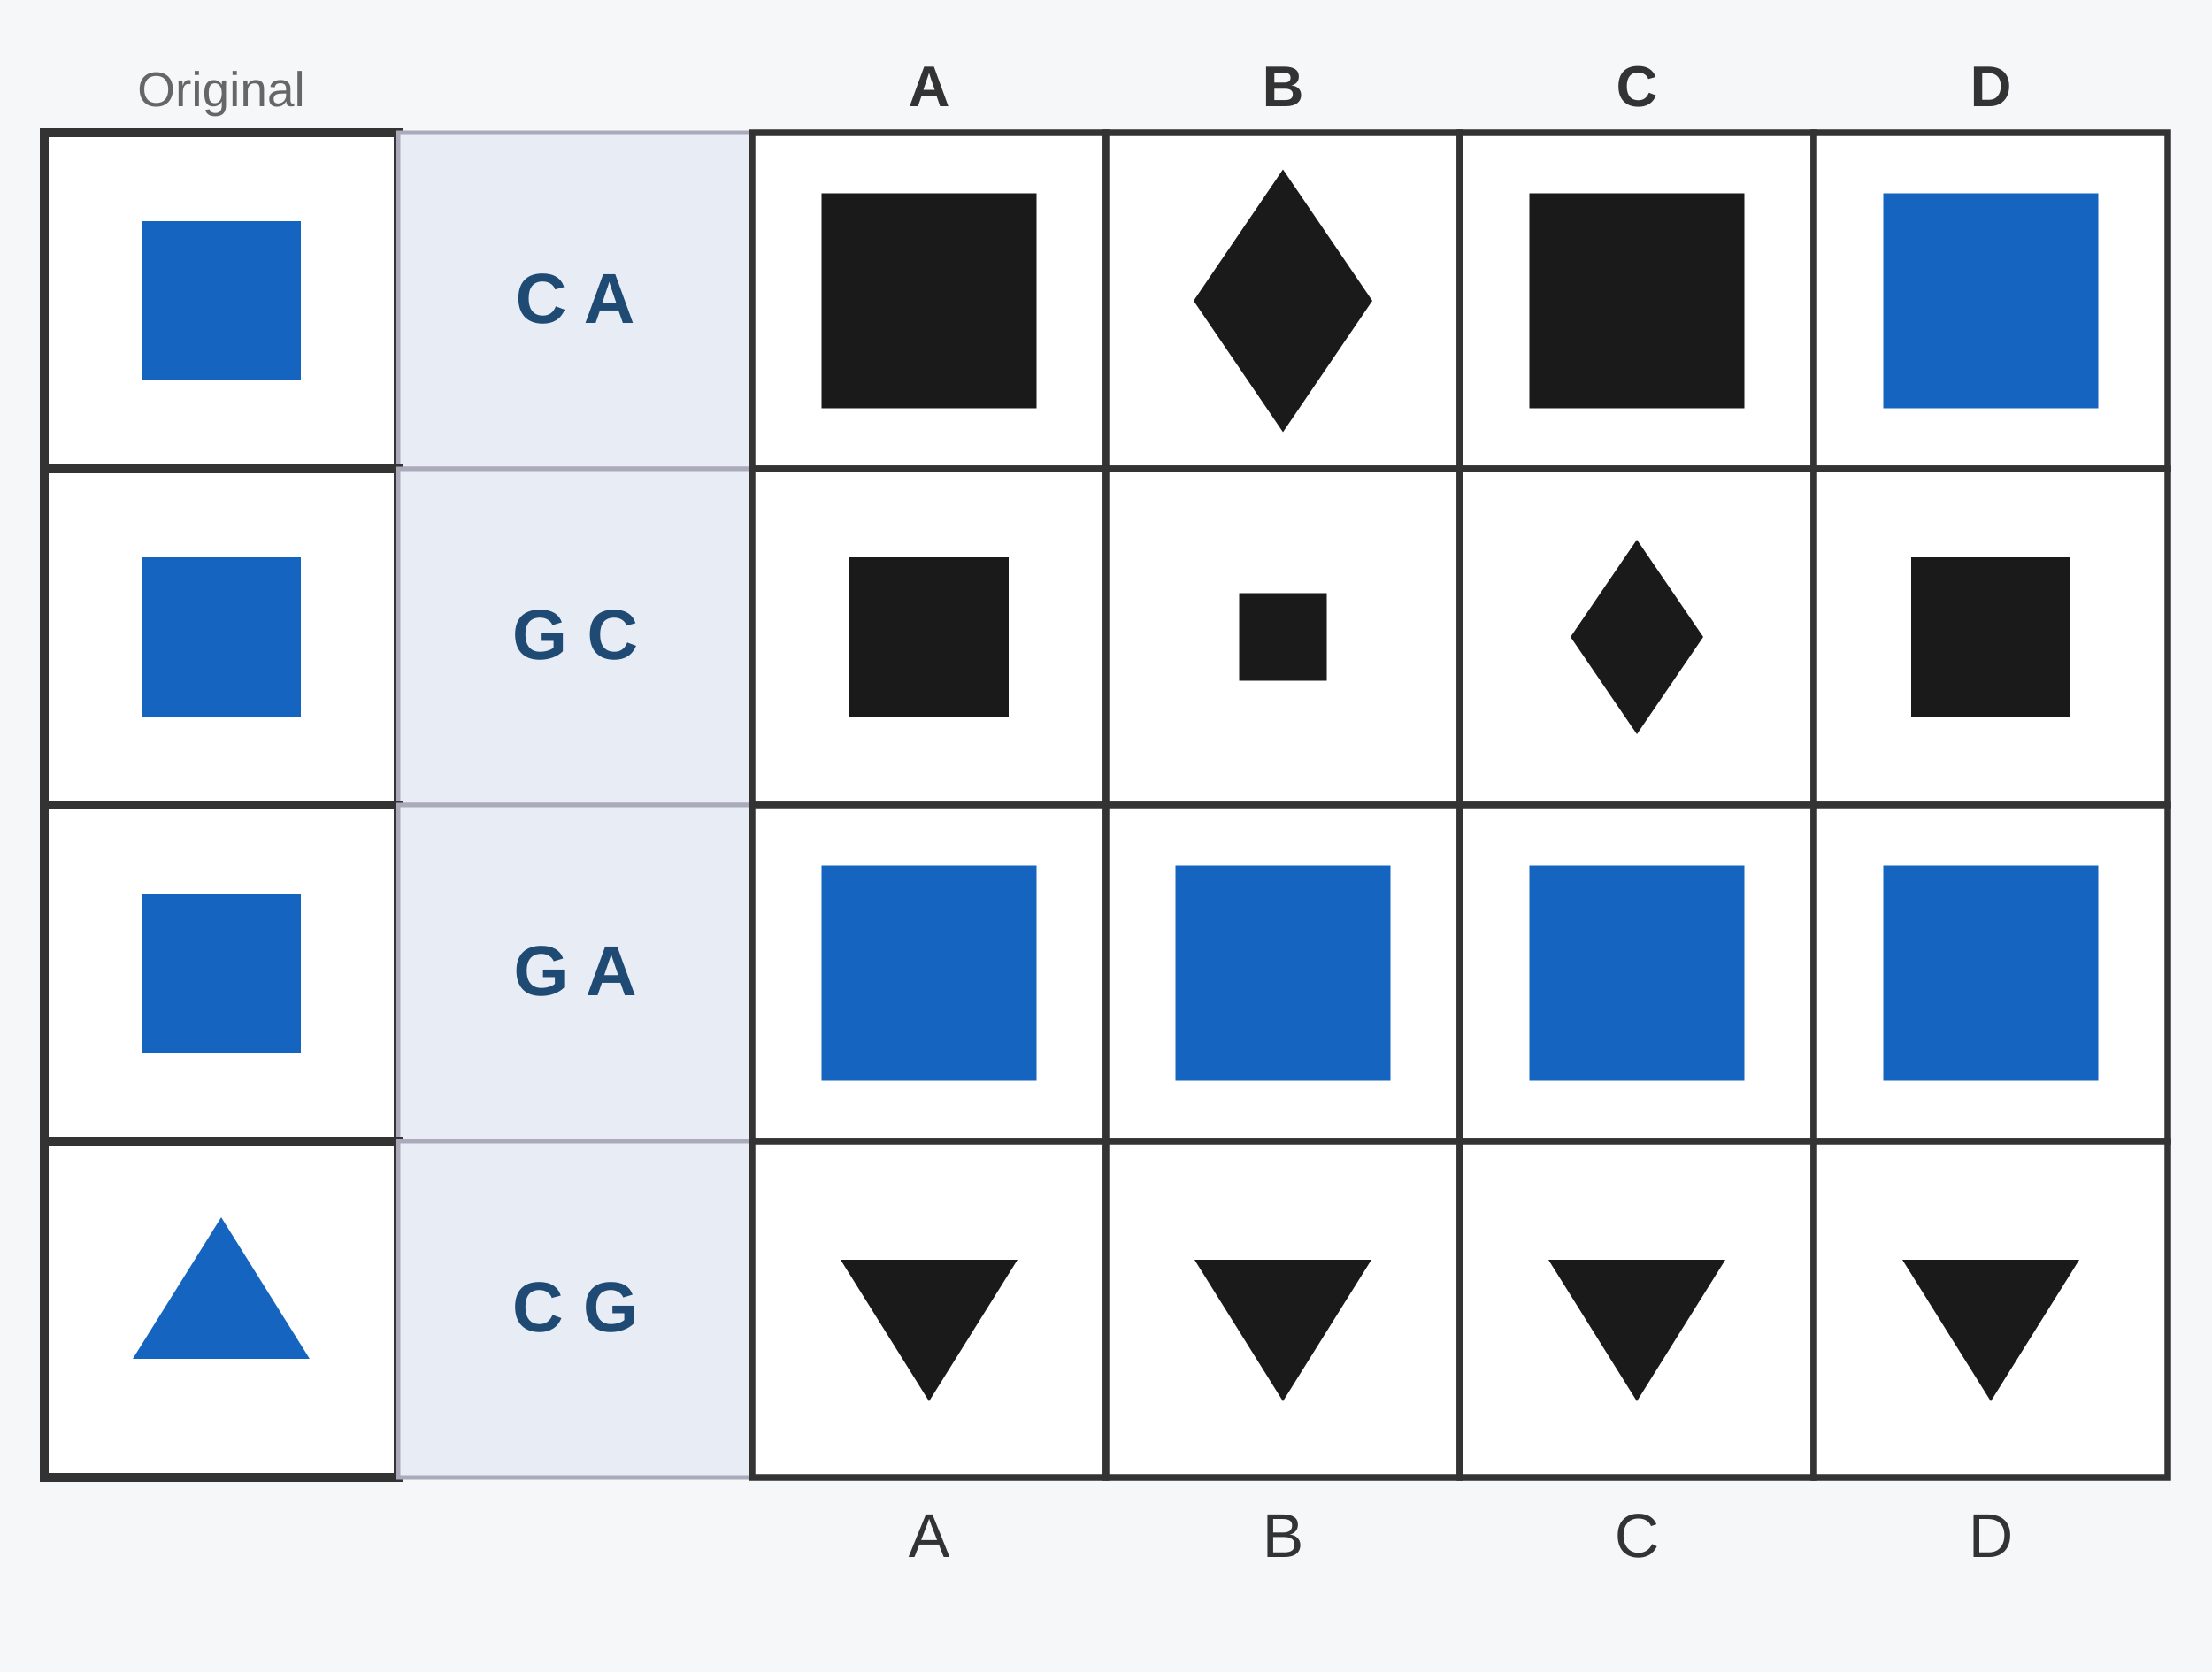
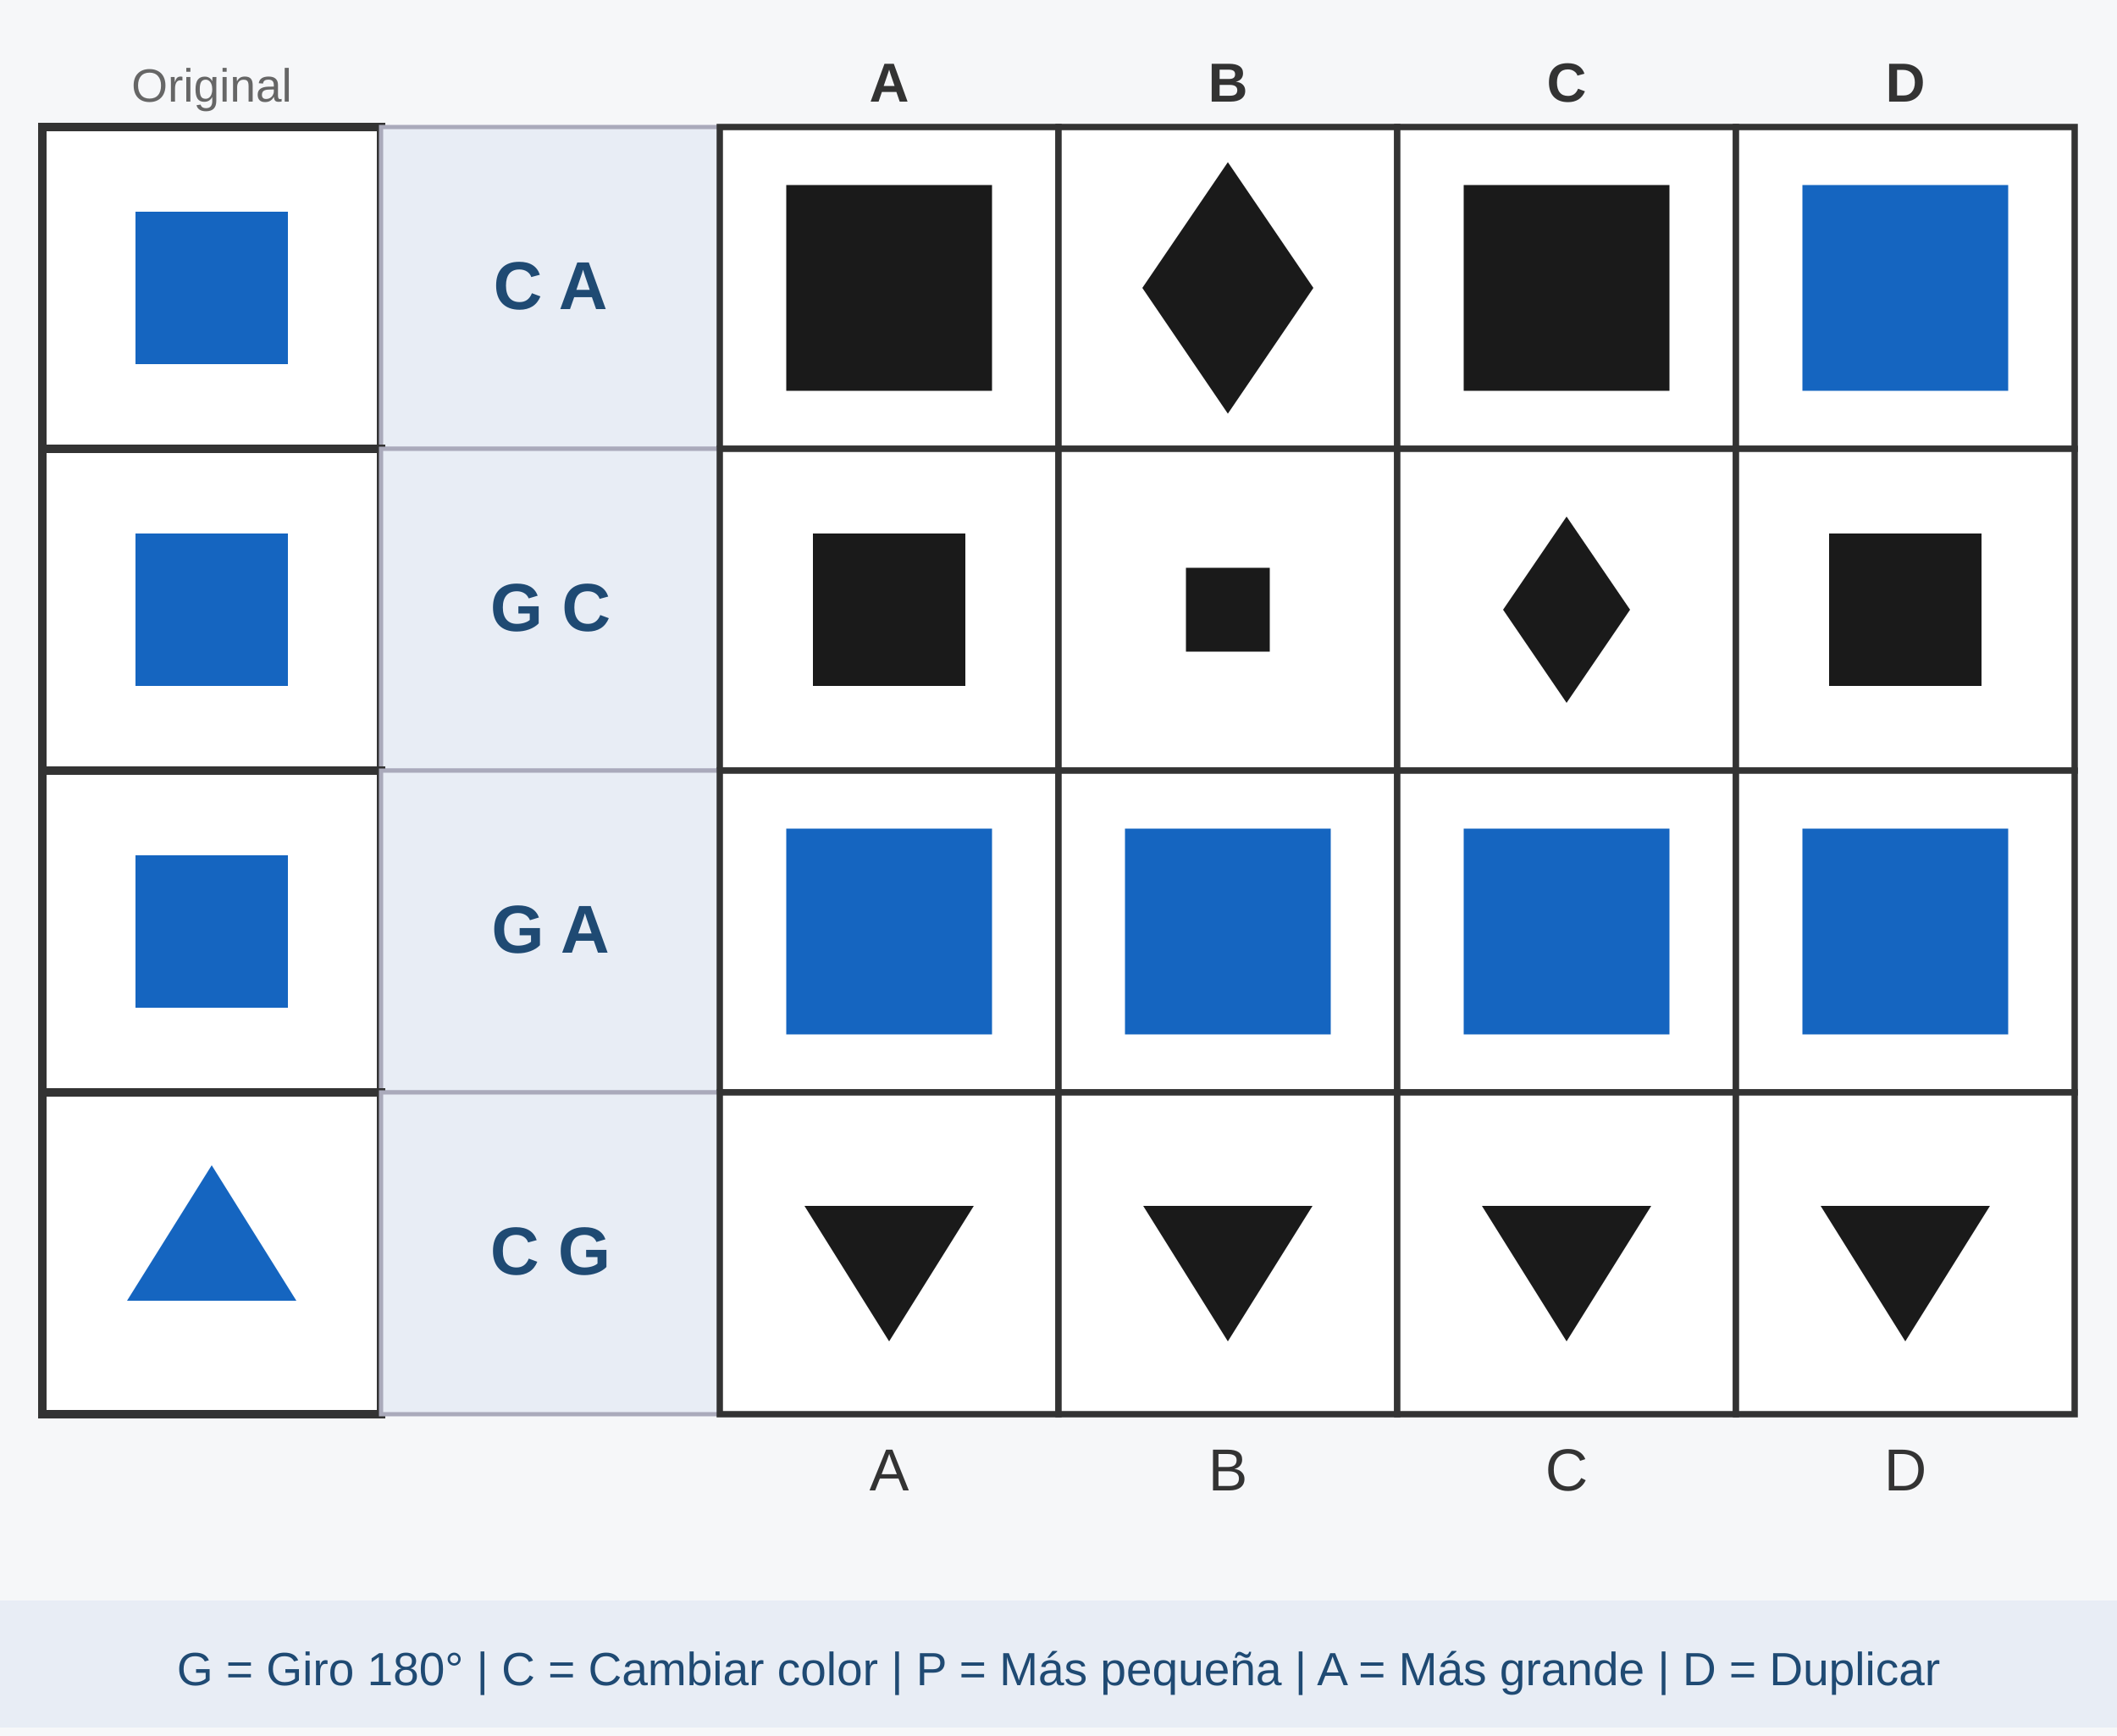
- <svg xmlns="http://www.w3.org/2000/svg" width="500" height="378" viewBox="0 0 500 378" font-family="Arial,sans-serif">
+ <svg xmlns="http://www.w3.org/2000/svg" width="500" height="410" viewBox="0 0 500 410" font-family="Arial,sans-serif">
  <rect width="100%" height="100%" fill="#f6f7f9" />
  <text x="50" y="24" font-size="11" fill="#666" text-anchor="middle">Original</text>
  <text x="210" y="24" font-size="13" font-weight="700" fill="#333" text-anchor="middle">A</text>
  <text x="290" y="24" font-size="13" font-weight="700" fill="#333" text-anchor="middle">B</text>
  <text x="370" y="24" font-size="13" font-weight="700" fill="#333" text-anchor="middle">C</text>
  <text x="450" y="24" font-size="13" font-weight="700" fill="#333" text-anchor="middle">D</text>
  <rect x="10" y="30" width="80" height="76" fill="white" stroke="#333" stroke-width="2" />
  <rect x="32.0" y="50.0" width="36.0" height="36.0" fill="#1565C0" />
  <rect x="90" y="30" width="80" height="76" fill="#e8edf5" stroke="#aab" stroke-width="1" />
  <text x="130" y="73" font-size="16" font-weight="700" fill="#1f4a73" text-anchor="middle">C A</text>
  <rect x="170" y="30" width="80" height="76" fill="white" stroke="#333" stroke-width="1.5" />
  <rect x="185.7" y="43.7" width="48.6" height="48.6" fill="#1a1a1a" />
  <rect x="250" y="30" width="80" height="76" fill="white" stroke="#333" stroke-width="1.5" />
  <polygon points="290.0,38.3 310.2,68.0 290.0,97.7 269.8,68.0" fill="#1a1a1a" />
  <rect x="330" y="30" width="80" height="76" fill="white" stroke="#333" stroke-width="1.5" />
  <rect x="345.7" y="43.7" width="48.6" height="48.6" fill="#1a1a1a" />
  <rect x="410" y="30" width="80" height="76" fill="white" stroke="#333" stroke-width="1.5" />
  <rect x="425.7" y="43.7" width="48.6" height="48.6" fill="#1565C0" />
  <rect x="10" y="106" width="80" height="76" fill="white" stroke="#333" stroke-width="2" />
  <rect x="32.0" y="126.0" width="36.0" height="36.0" fill="#1565C0" />
  <rect x="90" y="106" width="80" height="76" fill="#e8edf5" stroke="#aab" stroke-width="1" />
  <text x="130" y="149" font-size="16" font-weight="700" fill="#1f4a73" text-anchor="middle">G C</text>
  <rect x="170" y="106" width="80" height="76" fill="white" stroke="#333" stroke-width="1.5" />
  <rect x="192.0" y="126.0" width="36.0" height="36.0" fill="#1a1a1a" />
  <rect x="250" y="106" width="80" height="76" fill="white" stroke="#333" stroke-width="1.5" />
  <rect x="280.1" y="134.1" width="19.8" height="19.8" fill="#1a1a1a" />
  <rect x="330" y="106" width="80" height="76" fill="white" stroke="#333" stroke-width="1.5" />
  <polygon points="370.0,122.0 385.0,144.0 370.0,166.0 355.0,144.0" fill="#1a1a1a" />
  <rect x="410" y="106" width="80" height="76" fill="white" stroke="#333" stroke-width="1.5" />
  <rect x="432.0" y="126.0" width="36.0" height="36.0" fill="#1a1a1a" />
  <rect x="10" y="182" width="80" height="76" fill="white" stroke="#333" stroke-width="2" />
  <rect x="32.0" y="202.0" width="36.0" height="36.0" fill="#1565C0" />
  <rect x="90" y="182" width="80" height="76" fill="#e8edf5" stroke="#aab" stroke-width="1" />
  <text x="130" y="225" font-size="16" font-weight="700" fill="#1f4a73" text-anchor="middle">G A</text>
  <rect x="170" y="182" width="80" height="76" fill="white" stroke="#333" stroke-width="1.5" />
  <rect x="185.7" y="195.7" width="48.6" height="48.6" fill="#1565C0" />
  <rect x="250" y="182" width="80" height="76" fill="white" stroke="#333" stroke-width="1.5" />
  <rect x="265.7" y="195.7" width="48.6" height="48.6" fill="#1565C0" />
  <rect x="330" y="182" width="80" height="76" fill="white" stroke="#333" stroke-width="1.5" />
  <rect x="345.7" y="195.7" width="48.6" height="48.6" fill="#1565C0" />
  <rect x="410" y="182" width="80" height="76" fill="white" stroke="#333" stroke-width="1.5" />
  <rect x="425.7" y="195.7" width="48.6" height="48.6" fill="#1565C0" />
  <rect x="10" y="258" width="80" height="76" fill="white" stroke="#333" stroke-width="2" />
  <polygon points="50.0,275.2 30.0,307.2 70.0,307.2" fill="#1565C0" />
  <rect x="90" y="258" width="80" height="76" fill="#e8edf5" stroke="#aab" stroke-width="1" />
  <text x="130" y="301" font-size="16" font-weight="700" fill="#1f4a73" text-anchor="middle">C G</text>
  <rect x="170" y="258" width="80" height="76" fill="white" stroke="#333" stroke-width="1.5" />
  <polygon points="210.0,316.8 190.0,284.8 230.0,284.8" fill="#1a1a1a" />
  <rect x="250" y="258" width="80" height="76" fill="white" stroke="#333" stroke-width="1.5" />
  <polygon points="290.0,316.8 270.0,284.8 310.0,284.8" fill="#1a1a1a" />
  <rect x="330" y="258" width="80" height="76" fill="white" stroke="#333" stroke-width="1.5" />
  <polygon points="370.0,316.8 350.0,284.8 390.0,284.8" fill="#1a1a1a" />
  <rect x="410" y="258" width="80" height="76" fill="white" stroke="#333" stroke-width="1.5" />
  <polygon points="450.0,316.8 430.0,284.8 470.0,284.8" fill="#1a1a1a" />
  <text x="210" y="352" font-size="14" font-weight="normal" fill="#333" text-anchor="middle">A</text>
  <text x="290" y="352" font-size="14" font-weight="normal" fill="#333" text-anchor="middle">B</text>
  <text x="370" y="352" font-size="14" font-weight="normal" fill="#333" text-anchor="middle">C</text>
  <text x="450" y="352" font-size="14" font-weight="normal" fill="#333" text-anchor="middle">D</text>
+   <rect x="0" y="378" width="500" height="30" fill="#e8edf5" />
+   <text x="250" y="398" font-size="11" fill="#1f4a73" text-anchor="middle" font-family="Arial,sans-serif">G = Giro 180°  |  C = Cambiar color  |  P = Más pequeña  |  A = Más grande  |  D = Duplicar</text>
</svg>
